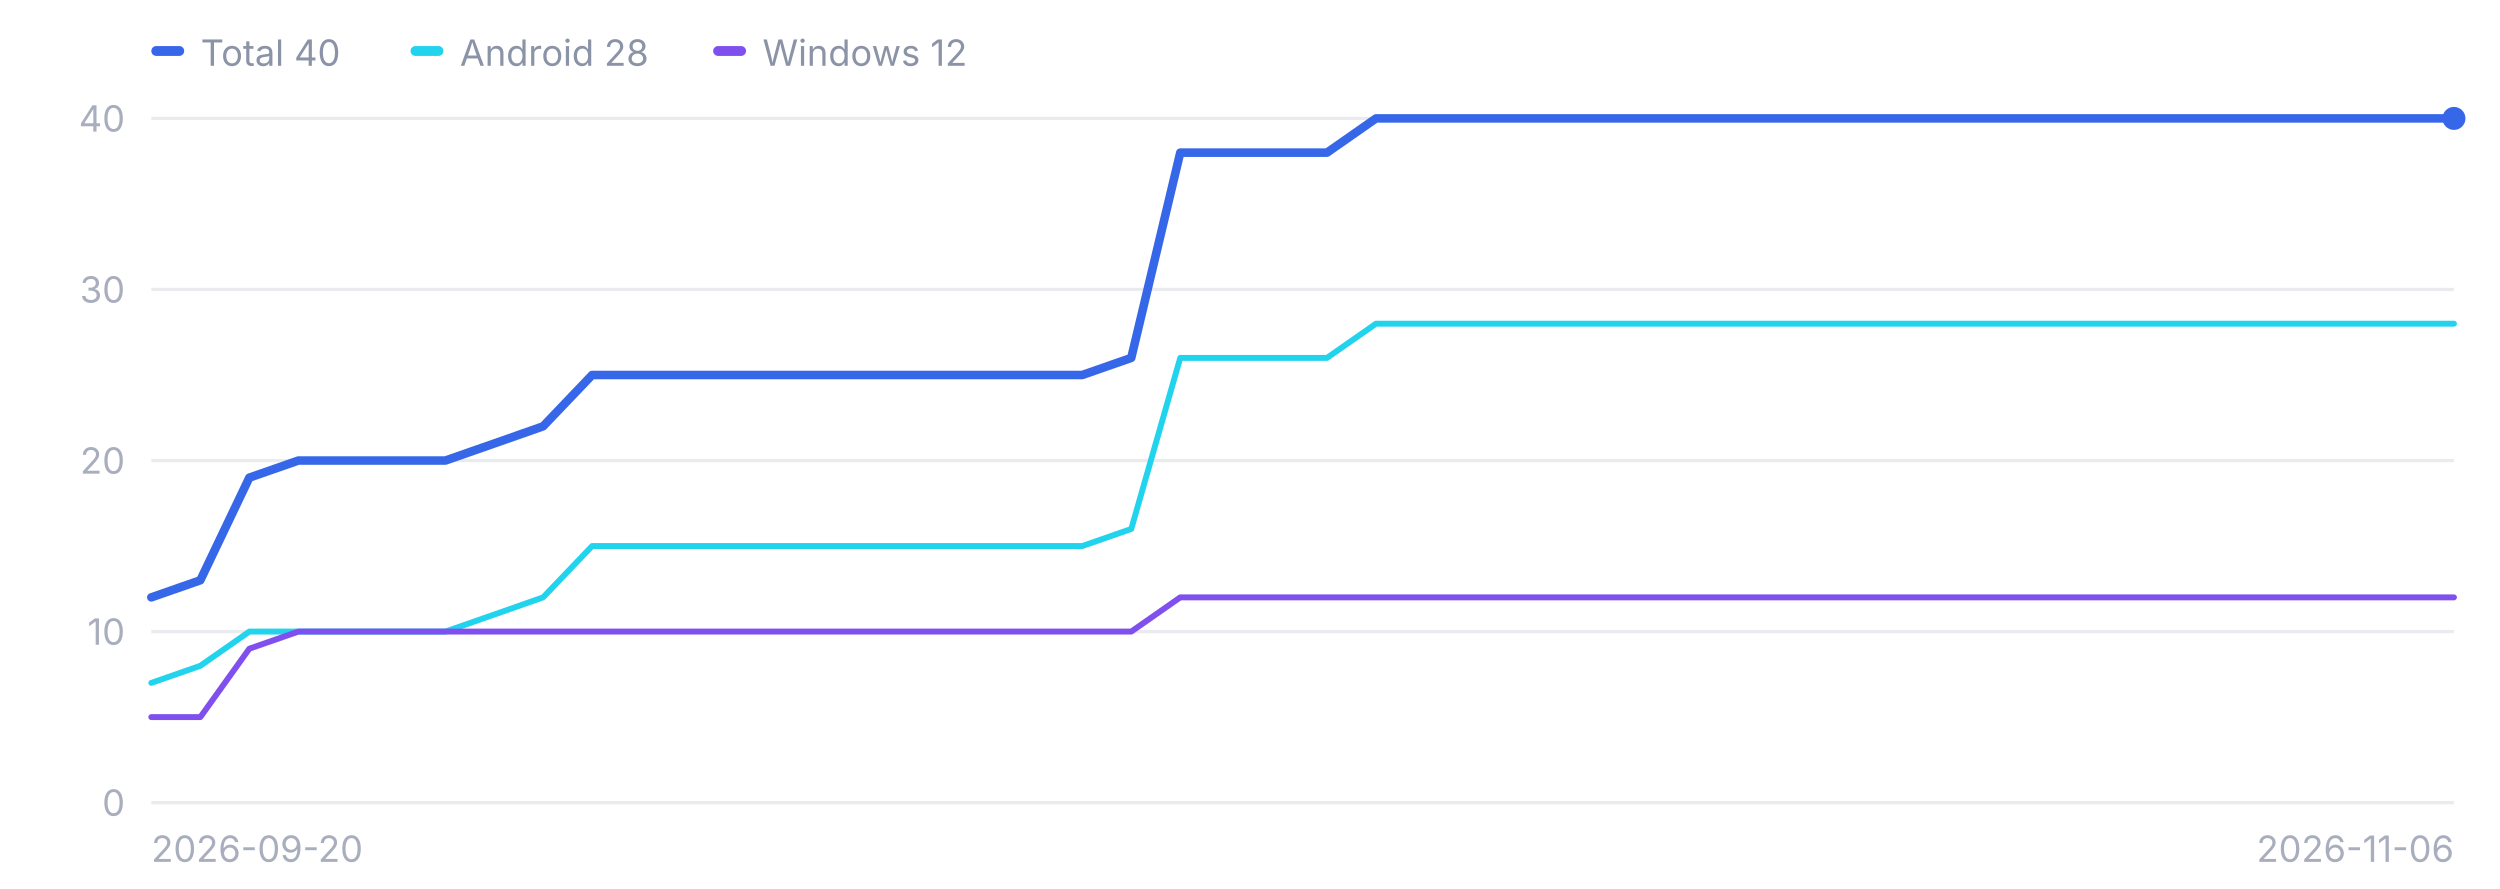
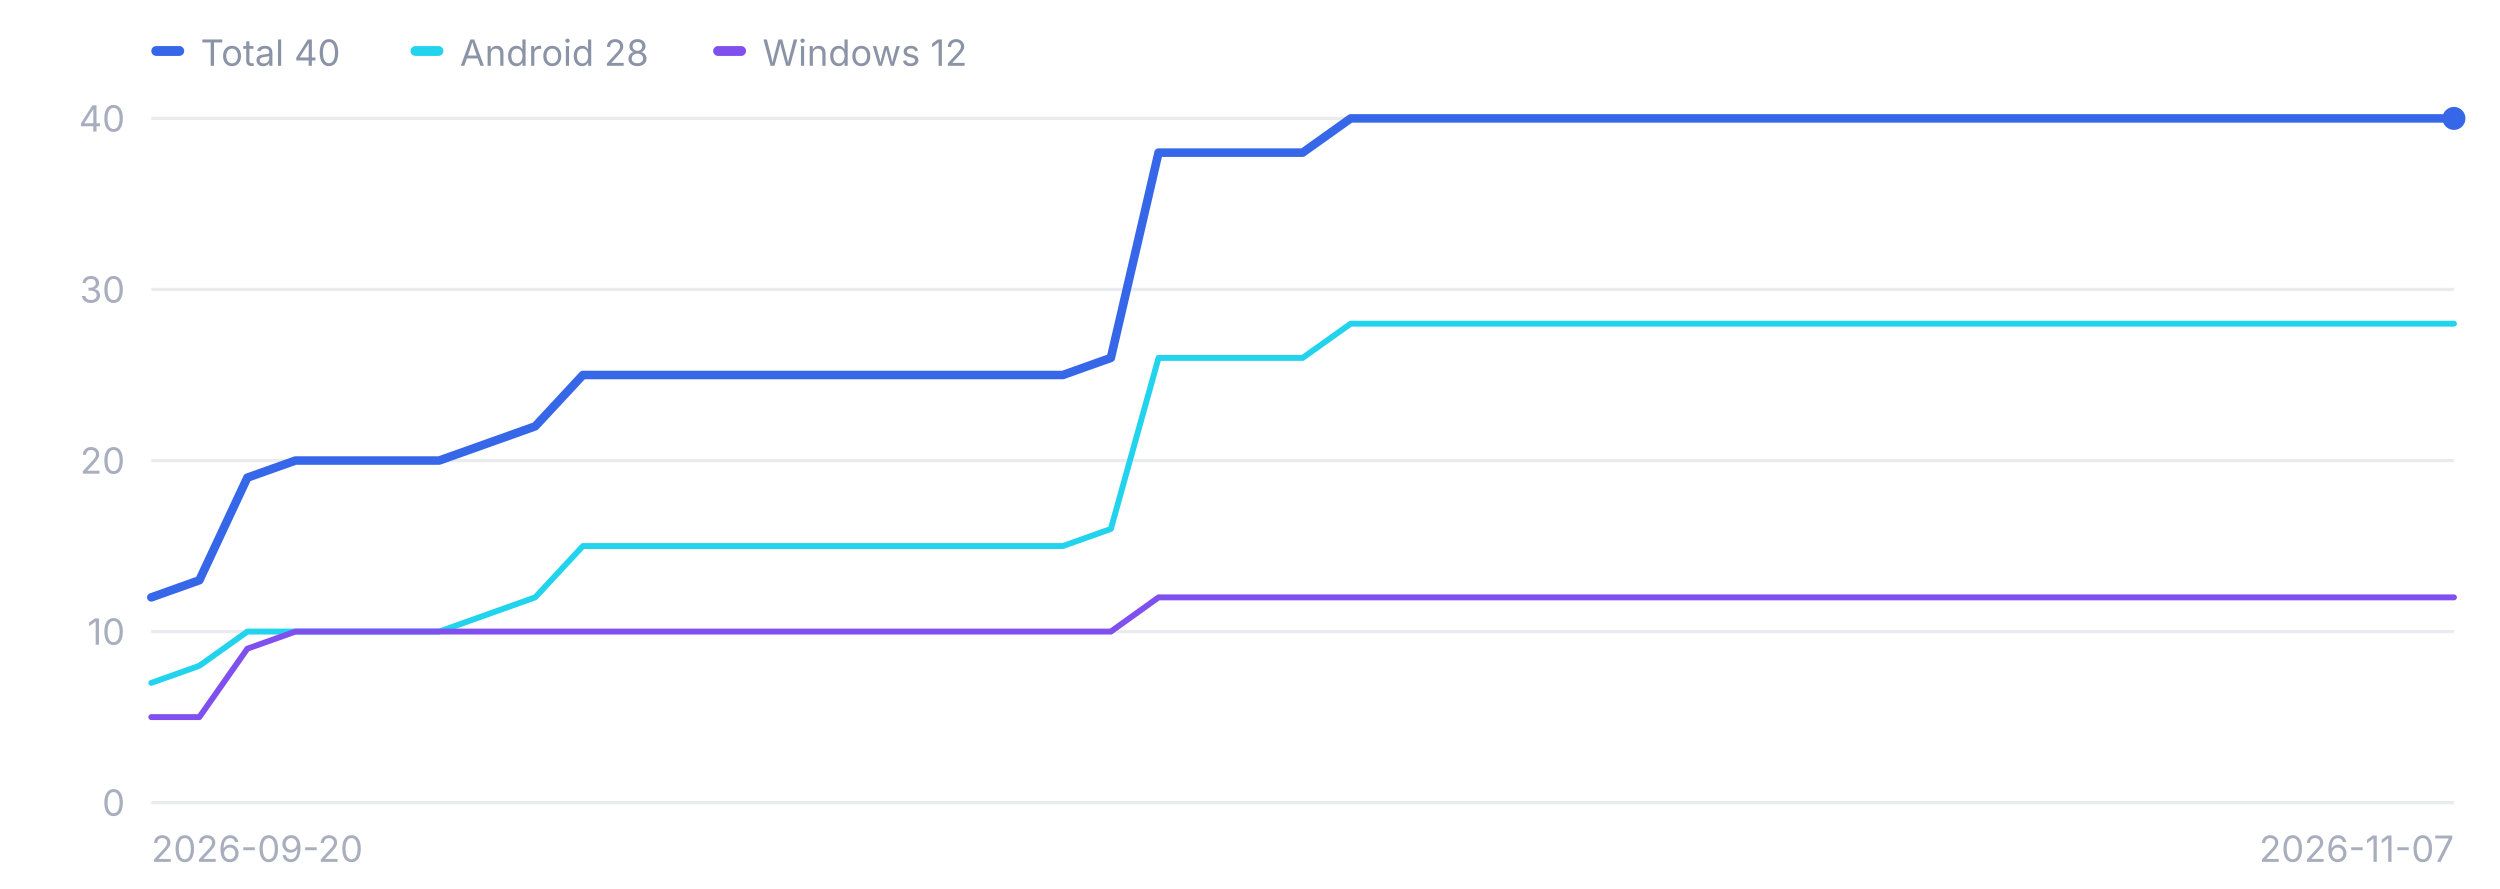
<svg xmlns="http://www.w3.org/2000/svg" width="760" height="270" viewBox="0 0 760 270" role="img" aria-label="CubePilot downloads over time. Latest total 40.">
  <style>text{font-family:system-ui,-apple-system,Segoe UI,sans-serif}</style>
  <line x1="46" y1="244.0" x2="746" y2="244.0" stroke="#8b93a7" stroke-opacity="0.18" stroke-width="1" />
  <text x="38" y="248.0" text-anchor="end" font-size="11" fill="#8b93a7" fill-opacity="0.75">0</text>
  <line x1="46" y1="192.0" x2="746" y2="192.0" stroke="#8b93a7" stroke-opacity="0.18" stroke-width="1" />
  <text x="38" y="196.0" text-anchor="end" font-size="11" fill="#8b93a7" fill-opacity="0.75">10</text>
  <line x1="46" y1="140.0" x2="746" y2="140.0" stroke="#8b93a7" stroke-opacity="0.18" stroke-width="1" />
  <text x="38" y="144.0" text-anchor="end" font-size="11" fill="#8b93a7" fill-opacity="0.75">20</text>
  <line x1="46" y1="88.0" x2="746" y2="88.0" stroke="#8b93a7" stroke-opacity="0.18" stroke-width="1" />
  <text x="38" y="92.0" text-anchor="end" font-size="11" fill="#8b93a7" fill-opacity="0.75">30</text>
  <line x1="46" y1="36.0" x2="746" y2="36.0" stroke="#8b93a7" stroke-opacity="0.18" stroke-width="1" />
  <text x="38" y="40.0" text-anchor="end" font-size="11" fill="#8b93a7" fill-opacity="0.75">40</text>
-   <polyline points="46.0,207.6 60.9,202.4 75.8,192.0 90.7,192.0 105.6,192.0 120.5,192.0 135.4,192.0 150.3,186.8 165.1,181.6 180.0,166.0 194.9,166.0 209.8,166.0 224.7,166.0 239.6,166.0 254.5,166.0 269.4,166.0 284.3,166.0 299.2,166.0 314.1,166.0 329.0,166.0 343.9,160.8 358.8,108.8 373.7,108.8 388.6,108.8 403.4,108.8 418.3,98.4 433.2,98.4 448.1,98.4 463.0,98.4 477.9,98.4 492.8,98.4 507.7,98.4 522.6,98.4 537.5,98.4 552.4,98.4 567.3,98.4 582.2,98.4 597.1,98.4 612.0,98.4 626.9,98.4 641.7,98.4 656.6,98.4 671.5,98.4 686.4,98.4 701.3,98.4 716.2,98.4 731.1,98.4 746.0,98.4" fill="none" stroke="#22D3EE" stroke-width="1.8" stroke-linejoin="round" stroke-linecap="round" />
-   <polyline points="46.0,218.0 60.9,218.0 75.8,197.2 90.7,192.0 105.6,192.0 120.5,192.0 135.4,192.0 150.3,192.0 165.1,192.0 180.0,192.0 194.9,192.0 209.8,192.0 224.7,192.0 239.6,192.0 254.5,192.0 269.4,192.0 284.3,192.0 299.2,192.0 314.1,192.0 329.0,192.0 343.9,192.0 358.8,181.6 373.7,181.6 388.6,181.6 403.4,181.6 418.3,181.6 433.2,181.6 448.1,181.6 463.0,181.6 477.9,181.6 492.8,181.6 507.7,181.6 522.6,181.6 537.5,181.6 552.4,181.6 567.3,181.6 582.2,181.6 597.1,181.6 612.0,181.6 626.9,181.6 641.7,181.6 656.6,181.6 671.5,181.6 686.4,181.6 701.3,181.6 716.2,181.6 731.1,181.6 746.0,181.6" fill="none" stroke="#7F50EE" stroke-width="1.8" stroke-linejoin="round" stroke-linecap="round" />
-   <polyline points="46.0,181.6 60.9,176.4 75.8,145.2 90.7,140.0 105.6,140.0 120.5,140.0 135.4,140.0 150.3,134.8 165.1,129.6 180.0,114.0 194.9,114.0 209.8,114.0 224.7,114.0 239.6,114.0 254.5,114.0 269.4,114.0 284.3,114.0 299.2,114.0 314.1,114.0 329.0,114.0 343.9,108.8 358.8,46.4 373.7,46.4 388.6,46.4 403.4,46.4 418.3,36.0 433.2,36.0 448.1,36.0 463.0,36.0 477.9,36.0 492.8,36.0 507.7,36.0 522.6,36.0 537.5,36.0 552.4,36.0 567.3,36.0 582.2,36.0 597.1,36.0 612.0,36.0 626.9,36.0 641.7,36.0 656.6,36.0 671.5,36.0 686.4,36.0 701.3,36.0 716.2,36.0 731.1,36.0 746.0,36.0" fill="none" stroke="#3767E9" stroke-width="2.6" stroke-linejoin="round" stroke-linecap="round" />
+   <polyline points="46.0,207.6 60.6,202.4 75.2,192.0 89.8,192.0 104.3,192.0 118.9,192.0 133.5,192.0 148.1,186.8 162.7,181.6 177.2,166.0 191.8,166.0 206.4,166.0 221.0,166.0 235.6,166.0 250.2,166.0 264.8,166.0 279.3,166.0 293.9,166.0 308.5,166.0 323.1,166.0 337.7,160.8 352.2,108.8 366.8,108.8 381.4,108.8 396.0,108.8 410.6,98.4 425.2,98.4 439.8,98.4 454.3,98.4 468.9,98.4 483.5,98.4 498.1,98.4 512.7,98.4 527.2,98.4 541.8,98.4 556.4,98.4 571.0,98.4 585.6,98.4 600.2,98.4 614.8,98.4 629.3,98.4 643.9,98.4 658.5,98.4 673.1,98.4 687.7,98.4 702.2,98.4 716.8,98.4 731.4,98.4 746.0,98.4" fill="none" stroke="#22D3EE" stroke-width="1.8" stroke-linejoin="round" stroke-linecap="round" />
+   <polyline points="46.0,218.0 60.6,218.0 75.2,197.2 89.8,192.0 104.3,192.0 118.9,192.0 133.5,192.0 148.1,192.0 162.7,192.0 177.2,192.0 191.8,192.0 206.4,192.0 221.0,192.0 235.6,192.0 250.2,192.0 264.8,192.0 279.3,192.0 293.9,192.0 308.5,192.0 323.1,192.0 337.7,192.0 352.2,181.6 366.8,181.6 381.4,181.6 396.0,181.6 410.6,181.6 425.2,181.6 439.8,181.6 454.3,181.6 468.9,181.6 483.5,181.6 498.1,181.6 512.7,181.6 527.2,181.6 541.8,181.6 556.4,181.6 571.0,181.6 585.6,181.6 600.2,181.6 614.8,181.6 629.3,181.6 643.9,181.6 658.5,181.6 673.1,181.6 687.7,181.6 702.2,181.6 716.8,181.6 731.4,181.6 746.0,181.6" fill="none" stroke="#7F50EE" stroke-width="1.8" stroke-linejoin="round" stroke-linecap="round" />
+   <polyline points="46.0,181.6 60.6,176.4 75.2,145.2 89.8,140.0 104.3,140.0 118.9,140.0 133.5,140.0 148.1,134.8 162.7,129.6 177.2,114.0 191.8,114.0 206.4,114.0 221.0,114.0 235.6,114.0 250.2,114.0 264.8,114.0 279.3,114.0 293.9,114.0 308.5,114.0 323.1,114.0 337.7,108.8 352.2,46.4 366.8,46.4 381.4,46.4 396.0,46.4 410.6,36.0 425.2,36.0 439.8,36.0 454.3,36.0 468.9,36.0 483.5,36.0 498.1,36.0 512.7,36.0 527.2,36.0 541.8,36.0 556.4,36.0 571.0,36.0 585.6,36.0 600.2,36.0 614.8,36.0 629.3,36.0 643.9,36.0 658.5,36.0 673.1,36.0 687.7,36.0 702.2,36.0 716.8,36.0 731.4,36.0 746.0,36.0" fill="none" stroke="#3767E9" stroke-width="2.6" stroke-linejoin="round" stroke-linecap="round" />
  <circle cx="746.0" cy="36.0" r="3.5" fill="#3767E9" />
  <text x="46" y="262" font-size="11" fill="#8b93a7" fill-opacity="0.75">2026-09-20</text>
-   <text x="746" y="262" text-anchor="end" font-size="11" fill="#8b93a7" fill-opacity="0.75">2026-11-06</text>
+   <text x="746" y="262" text-anchor="end" font-size="11" fill="#8b93a7" fill-opacity="0.75">2026-11-07</text>
  <rect x="46" y="14" width="10" height="3" rx="1.5" fill="#3767E9" />
  <text x="61" y="20" font-size="11" fill="#8b93a7">Total 40</text>
  <rect x="124.8" y="14" width="10" height="3" rx="1.5" fill="#22D3EE" />
  <text x="139.8" y="20" font-size="11" fill="#8b93a7">Android 28</text>
  <rect x="216.8" y="14" width="10" height="3" rx="1.5" fill="#7F50EE" />
  <text x="231.8" y="20" font-size="11" fill="#8b93a7">Windows 12</text>
</svg>
